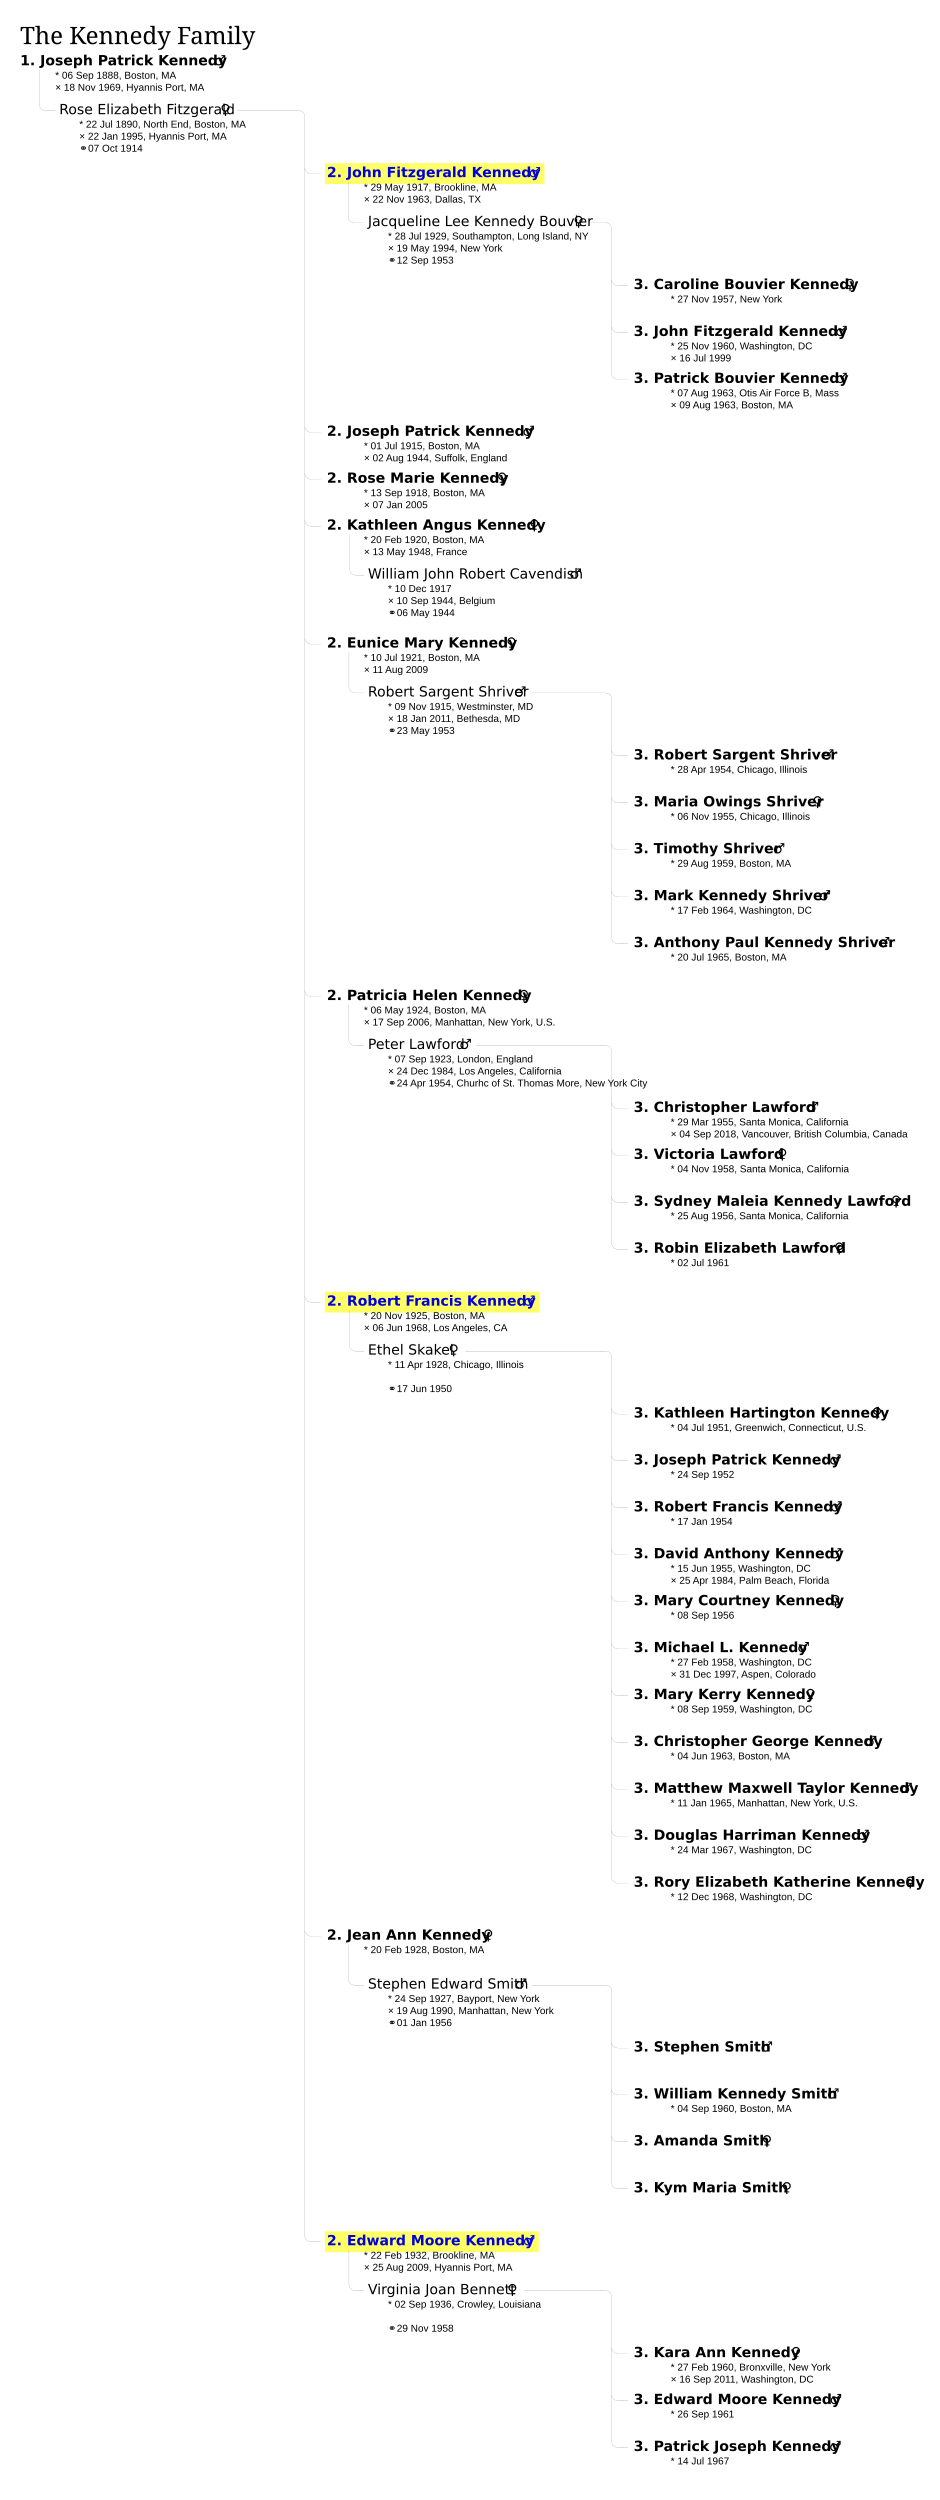
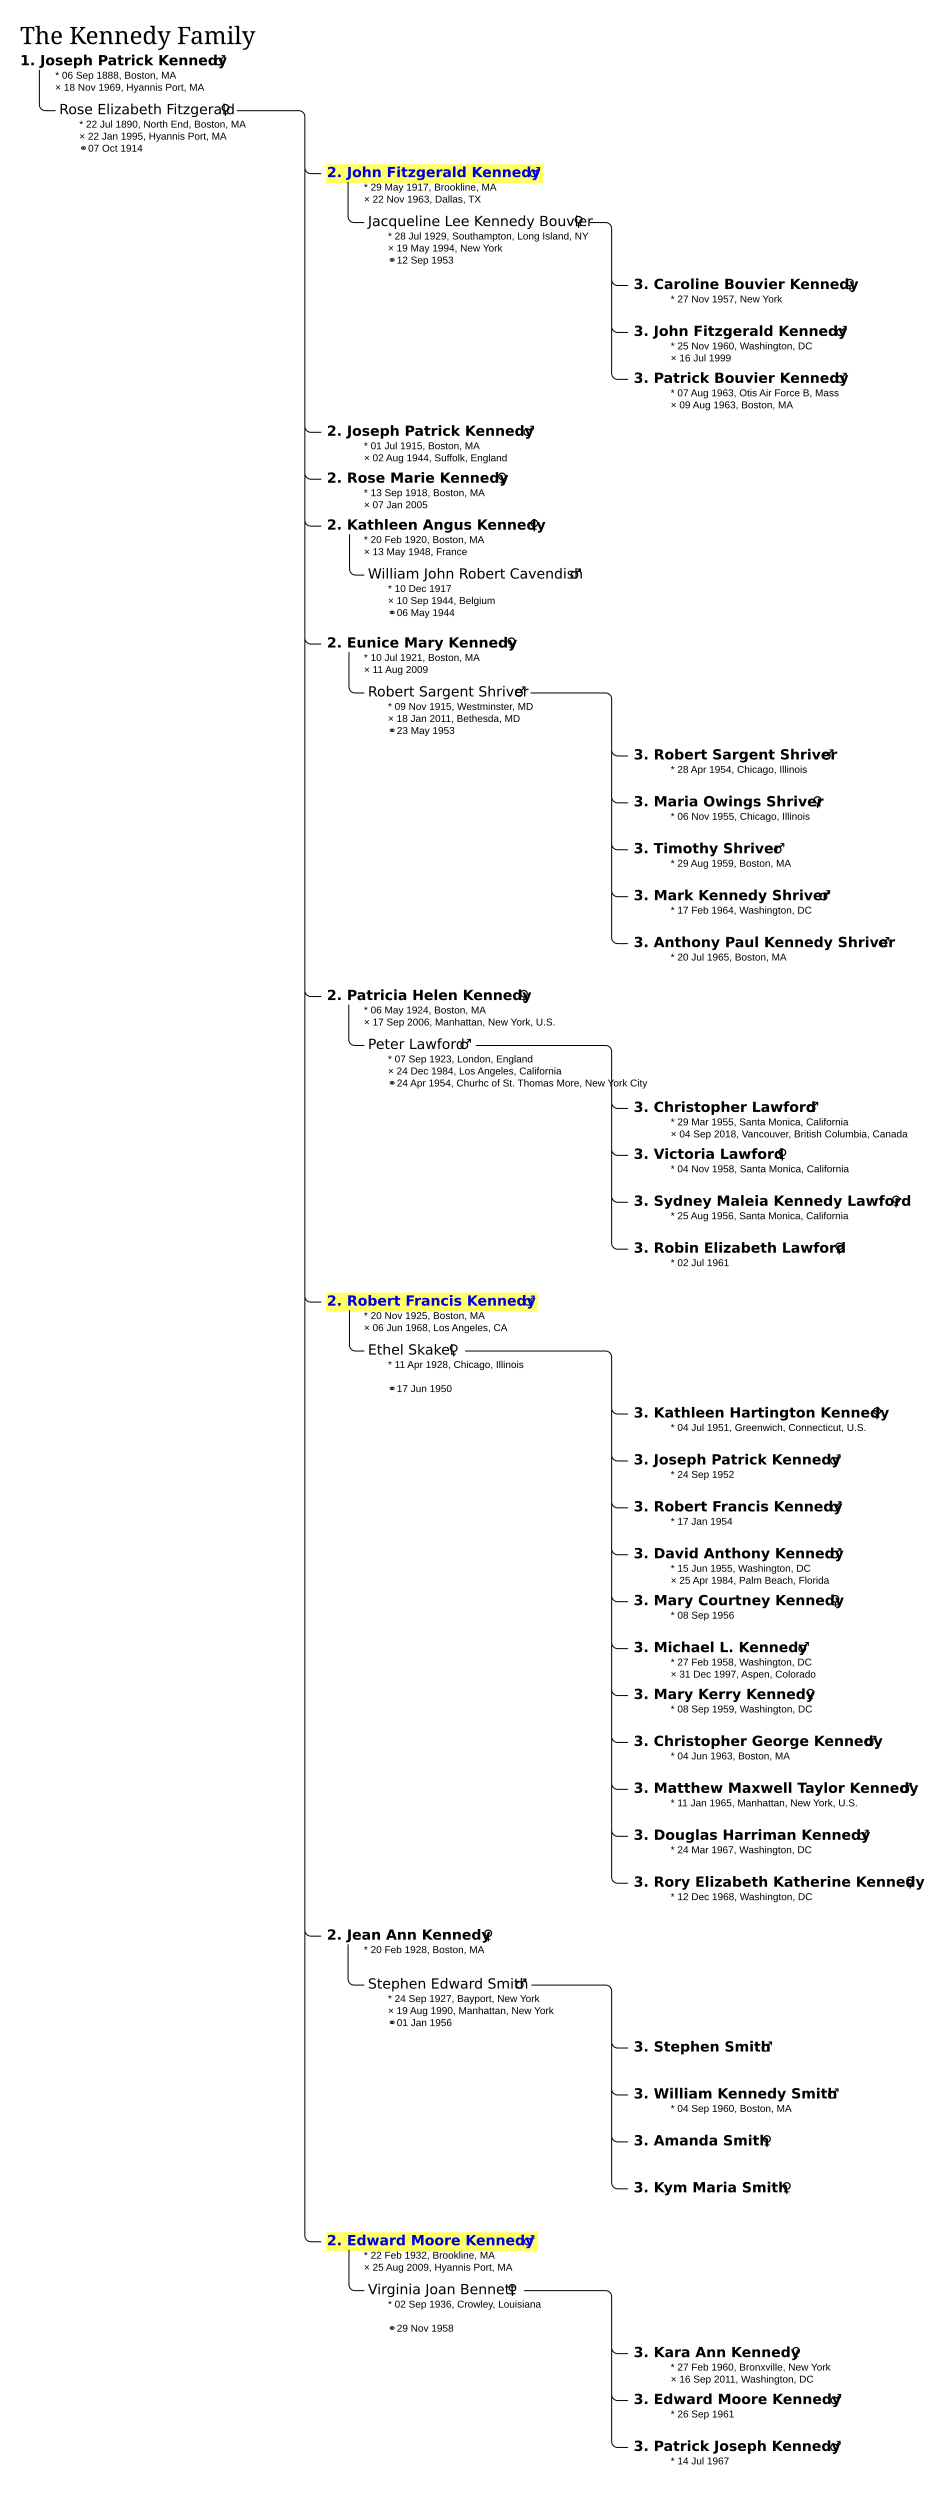
<svg xmlns="http://www.w3.org/2000/svg" width="937" height="2494" viewBox="0 0 936.7 2493.6">
  <text x="20.0" y="44.0" font-family="Georgia" font-size="24" font-weight="normal" fill="black" xml:space="preserve">The Kennedy Family</text>
  <text x="20.0" y="65.1" font-family="Georgia, 'Apple Symbols', 'Segoe UI Symbol', 'DejaVu Sans', sans-serif" font-size="14" font-weight="bold" fill="black" xml:space="preserve">1. Joseph Patrick Kennedy </text>
  <text x="213.0" y="65.1" font-family="'Apple Symbols', 'Segoe UI Symbol', 'DejaVu Sans', sans-serif" font-size="14" font-weight="normal" fill="black" xml:space="preserve">♂</text>
  <text x="55.0" y="78.5" font-family="Arial, 'Apple Symbols', 'Segoe UI Symbol', 'DejaVu Sans', sans-serif" font-size="10" font-weight="normal" fill="black" xml:space="preserve">* 06 Sep 1888, Boston, MA</text>
  <text x="55.0" y="90.5" font-family="Arial, 'Apple Symbols', 'Segoe UI Symbol', 'DejaVu Sans', sans-serif" font-size="10" font-weight="normal" fill="black" xml:space="preserve">× 18 Nov 1969, Hyannis Port, MA</text>
  <text x="59.0" y="113.9" font-family="Georgia, 'Apple Symbols', 'Segoe UI Symbol', 'DejaVu Sans', sans-serif" font-size="14" font-weight="normal" fill="black" xml:space="preserve">Rose Elizabeth Fitzgerald </text>
  <text x="219.7" y="113.9" font-family="'Apple Symbols', 'Segoe UI Symbol', 'DejaVu Sans', sans-serif" font-size="14" font-weight="normal" fill="black" xml:space="preserve">♀</text>
  <text x="79.0" y="127.3" font-family="Arial, 'Apple Symbols', 'Segoe UI Symbol', 'DejaVu Sans', sans-serif" font-size="10" font-weight="normal" fill="black" xml:space="preserve">* 22 Jul 1890, North End, Boston, MA</text>
  <text x="79.0" y="139.3" font-family="Arial, 'Apple Symbols', 'Segoe UI Symbol', 'DejaVu Sans', sans-serif" font-size="10" font-weight="normal" fill="black" xml:space="preserve">× 22 Jan 1995, Hyannis Port, MA</text>
  <text x="79.0" y="151.3" font-family="'Apple Symbols', 'Segoe UI Symbol', 'DejaVu Sans', sans-serif" font-size="10" font-weight="normal" fill="black" xml:space="preserve">⚭</text>
  <text x="85.0" y="151.3" font-family="Arial, 'Apple Symbols', 'Segoe UI Symbol', 'DejaVu Sans', sans-serif" font-size="10" font-weight="normal" fill="black" xml:space="preserve"> 07 Oct 1914</text>
-   <rect x="324.0" y="162.8" width="219.0" height="20.8" fill="#FFFF66" />
+   <rect x="325.0" y="163.8" width="217.0" height="18.8" fill="#FFFF66" />
  <text x="326.0" y="176.7" font-family="Georgia, 'Apple Symbols', 'Segoe UI Symbol', 'DejaVu Sans', sans-serif" font-size="14" font-weight="bold" fill="#0000DD" xml:space="preserve">2. John Fitzgerald Kennedy </text>
  <text x="527.0" y="176.7" font-family="'Apple Symbols', 'Segoe UI Symbol', 'DejaVu Sans', sans-serif" font-size="14" font-weight="normal" fill="#0000DD" xml:space="preserve">♂</text>
  <text x="362.9" y="190.1" font-family="Arial, 'Apple Symbols', 'Segoe UI Symbol', 'DejaVu Sans', sans-serif" font-size="10" font-weight="normal" fill="black" xml:space="preserve">* 29 May 1917, Brookline, MA</text>
  <text x="362.9" y="202.1" font-family="Arial, 'Apple Symbols', 'Segoe UI Symbol', 'DejaVu Sans', sans-serif" font-size="10" font-weight="normal" fill="black" xml:space="preserve">× 22 Nov 1963, Dallas, TX</text>
  <text x="366.9" y="225.5" font-family="Georgia, 'Apple Symbols', 'Segoe UI Symbol', 'DejaVu Sans', sans-serif" font-size="14" font-weight="normal" fill="black" xml:space="preserve">Jacqueline Lee Kennedy Bouvier </text>
  <text x="571.9" y="225.5" font-family="'Apple Symbols', 'Segoe UI Symbol', 'DejaVu Sans', sans-serif" font-size="14" font-weight="normal" fill="black" xml:space="preserve">♀</text>
  <text x="386.9" y="238.9" font-family="Arial, 'Apple Symbols', 'Segoe UI Symbol', 'DejaVu Sans', sans-serif" font-size="10" font-weight="normal" fill="black" xml:space="preserve">* 28 Jul 1929, Southampton, Long Island, NY</text>
  <text x="386.9" y="250.9" font-family="Arial, 'Apple Symbols', 'Segoe UI Symbol', 'DejaVu Sans', sans-serif" font-size="10" font-weight="normal" fill="black" xml:space="preserve">× 19 May 1994, New York</text>
  <text x="386.9" y="262.9" font-family="'Apple Symbols', 'Segoe UI Symbol', 'DejaVu Sans', sans-serif" font-size="10" font-weight="normal" fill="black" xml:space="preserve">⚭</text>
  <text x="392.9" y="262.9" font-family="Arial, 'Apple Symbols', 'Segoe UI Symbol', 'DejaVu Sans', sans-serif" font-size="10" font-weight="normal" fill="black" xml:space="preserve"> 12 Sep 1953</text>
  <text x="632.0" y="288.3" font-family="Georgia, 'Apple Symbols', 'Segoe UI Symbol', 'DejaVu Sans', sans-serif" font-size="14" font-weight="bold" fill="black" xml:space="preserve">3. Caroline Bouvier Kennedy </text>
  <text x="842.6" y="288.3" font-family="'Apple Symbols', 'Segoe UI Symbol', 'DejaVu Sans', sans-serif" font-size="14" font-weight="normal" fill="black" xml:space="preserve">♀</text>
  <text x="668.9" y="301.7" font-family="Arial, 'Apple Symbols', 'Segoe UI Symbol', 'DejaVu Sans', sans-serif" font-size="10" font-weight="normal" fill="black" xml:space="preserve">* 27 Nov 1957, New York</text>
  <text x="632.0" y="335.1" font-family="Georgia, 'Apple Symbols', 'Segoe UI Symbol', 'DejaVu Sans', sans-serif" font-size="14" font-weight="bold" fill="black" xml:space="preserve">3. John Fitzgerald Kennedy </text>
  <text x="832.9" y="335.1" font-family="'Apple Symbols', 'Segoe UI Symbol', 'DejaVu Sans', sans-serif" font-size="14" font-weight="normal" fill="black" xml:space="preserve">♂</text>
  <text x="668.9" y="348.5" font-family="Arial, 'Apple Symbols', 'Segoe UI Symbol', 'DejaVu Sans', sans-serif" font-size="10" font-weight="normal" fill="black" xml:space="preserve">* 25 Nov 1960, Washington, DC</text>
  <text x="668.9" y="360.5" font-family="Arial, 'Apple Symbols', 'Segoe UI Symbol', 'DejaVu Sans', sans-serif" font-size="10" font-weight="normal" fill="black" xml:space="preserve">× 16 Jul 1999</text>
  <text x="632.0" y="381.9" font-family="Georgia, 'Apple Symbols', 'Segoe UI Symbol', 'DejaVu Sans', sans-serif" font-size="14" font-weight="bold" fill="black" xml:space="preserve">3. Patrick Bouvier Kennedy </text>
  <text x="832.9" y="381.9" font-family="'Apple Symbols', 'Segoe UI Symbol', 'DejaVu Sans', sans-serif" font-size="14" font-weight="normal" fill="black" xml:space="preserve">♂</text>
  <text x="668.9" y="395.3" font-family="Arial, 'Apple Symbols', 'Segoe UI Symbol', 'DejaVu Sans', sans-serif" font-size="10" font-weight="normal" fill="black" xml:space="preserve">* 07 Aug 1963, Otis Air Force B, Mass</text>
  <text x="668.9" y="407.3" font-family="Arial, 'Apple Symbols', 'Segoe UI Symbol', 'DejaVu Sans', sans-serif" font-size="10" font-weight="normal" fill="black" xml:space="preserve">× 09 Aug 1963, Boston, MA</text>
  <text x="326.0" y="434.7" font-family="Georgia, 'Apple Symbols', 'Segoe UI Symbol', 'DejaVu Sans', sans-serif" font-size="14" font-weight="bold" fill="black" xml:space="preserve">2. Joseph Patrick Kennedy </text>
  <text x="520.9" y="434.7" font-family="'Apple Symbols', 'Segoe UI Symbol', 'DejaVu Sans', sans-serif" font-size="14" font-weight="normal" fill="black" xml:space="preserve">♂</text>
  <text x="362.9" y="448.1" font-family="Arial, 'Apple Symbols', 'Segoe UI Symbol', 'DejaVu Sans', sans-serif" font-size="10" font-weight="normal" fill="black" xml:space="preserve">* 01 Jul 1915, Boston, MA</text>
  <text x="362.9" y="460.1" font-family="Arial, 'Apple Symbols', 'Segoe UI Symbol', 'DejaVu Sans', sans-serif" font-size="10" font-weight="normal" fill="black" xml:space="preserve">× 02 Aug 1944, Suffolk, England</text>
  <text x="326.0" y="481.5" font-family="Georgia, 'Apple Symbols', 'Segoe UI Symbol', 'DejaVu Sans', sans-serif" font-size="14" font-weight="bold" fill="black" xml:space="preserve">2. Rose Marie Kennedy </text>
  <text x="495.6" y="481.5" font-family="'Apple Symbols', 'Segoe UI Symbol', 'DejaVu Sans', sans-serif" font-size="14" font-weight="normal" fill="black" xml:space="preserve">♀</text>
  <text x="362.9" y="494.9" font-family="Arial, 'Apple Symbols', 'Segoe UI Symbol', 'DejaVu Sans', sans-serif" font-size="10" font-weight="normal" fill="black" xml:space="preserve">* 13 Sep 1918, Boston, MA</text>
  <text x="362.9" y="506.9" font-family="Arial, 'Apple Symbols', 'Segoe UI Symbol', 'DejaVu Sans', sans-serif" font-size="10" font-weight="normal" fill="black" xml:space="preserve">× 07 Jan 2005</text>
  <text x="326.0" y="528.3" font-family="Georgia, 'Apple Symbols', 'Segoe UI Symbol', 'DejaVu Sans', sans-serif" font-size="14" font-weight="bold" fill="black" xml:space="preserve">2. Kathleen Angus Kennedy </text>
  <text x="527.8" y="528.3" font-family="'Apple Symbols', 'Segoe UI Symbol', 'DejaVu Sans', sans-serif" font-size="14" font-weight="normal" fill="black" xml:space="preserve">♀</text>
  <text x="362.9" y="541.7" font-family="Arial, 'Apple Symbols', 'Segoe UI Symbol', 'DejaVu Sans', sans-serif" font-size="10" font-weight="normal" fill="black" xml:space="preserve">* 20 Feb 1920, Boston, MA</text>
  <text x="362.9" y="553.7" font-family="Arial, 'Apple Symbols', 'Segoe UI Symbol', 'DejaVu Sans', sans-serif" font-size="10" font-weight="normal" fill="black" xml:space="preserve">× 13 May 1948, France</text>
  <text x="366.9" y="577.1" font-family="Georgia, 'Apple Symbols', 'Segoe UI Symbol', 'DejaVu Sans', sans-serif" font-size="14" font-weight="normal" fill="black" xml:space="preserve">William John Robert Cavendish </text>
  <text x="567.8" y="577.1" font-family="'Apple Symbols', 'Segoe UI Symbol', 'DejaVu Sans', sans-serif" font-size="14" font-weight="normal" fill="black" xml:space="preserve">♂</text>
  <text x="386.9" y="590.5" font-family="Arial, 'Apple Symbols', 'Segoe UI Symbol', 'DejaVu Sans', sans-serif" font-size="10" font-weight="normal" fill="black" xml:space="preserve">* 10 Dec 1917</text>
  <text x="386.9" y="602.5" font-family="Arial, 'Apple Symbols', 'Segoe UI Symbol', 'DejaVu Sans', sans-serif" font-size="10" font-weight="normal" fill="black" xml:space="preserve">× 10 Sep 1944, Belgium</text>
  <text x="386.9" y="614.5" font-family="'Apple Symbols', 'Segoe UI Symbol', 'DejaVu Sans', sans-serif" font-size="10" font-weight="normal" fill="black" xml:space="preserve">⚭</text>
  <text x="392.9" y="614.5" font-family="Arial, 'Apple Symbols', 'Segoe UI Symbol', 'DejaVu Sans', sans-serif" font-size="10" font-weight="normal" fill="black" xml:space="preserve"> 06 May 1944</text>
  <text x="326.0" y="645.9" font-family="Georgia, 'Apple Symbols', 'Segoe UI Symbol', 'DejaVu Sans', sans-serif" font-size="14" font-weight="bold" fill="black" xml:space="preserve">2. Eunice Mary Kennedy </text>
  <text x="504.9" y="645.9" font-family="'Apple Symbols', 'Segoe UI Symbol', 'DejaVu Sans', sans-serif" font-size="14" font-weight="normal" fill="black" xml:space="preserve">♀</text>
  <text x="362.9" y="659.3" font-family="Arial, 'Apple Symbols', 'Segoe UI Symbol', 'DejaVu Sans', sans-serif" font-size="10" font-weight="normal" fill="black" xml:space="preserve">* 10 Jul 1921, Boston, MA</text>
  <text x="362.9" y="671.3" font-family="Arial, 'Apple Symbols', 'Segoe UI Symbol', 'DejaVu Sans', sans-serif" font-size="10" font-weight="normal" fill="black" xml:space="preserve">× 11 Aug 2009</text>
  <text x="366.9" y="694.7" font-family="Georgia, 'Apple Symbols', 'Segoe UI Symbol', 'DejaVu Sans', sans-serif" font-size="14" font-weight="normal" fill="black" xml:space="preserve">Robert Sargent Shriver </text>
  <text x="512.5" y="694.7" font-family="'Apple Symbols', 'Segoe UI Symbol', 'DejaVu Sans', sans-serif" font-size="14" font-weight="normal" fill="black" xml:space="preserve">♂</text>
  <text x="386.9" y="708.1" font-family="Arial, 'Apple Symbols', 'Segoe UI Symbol', 'DejaVu Sans', sans-serif" font-size="10" font-weight="normal" fill="black" xml:space="preserve">* 09 Nov 1915, Westminster, MD</text>
  <text x="386.9" y="720.1" font-family="Arial, 'Apple Symbols', 'Segoe UI Symbol', 'DejaVu Sans', sans-serif" font-size="10" font-weight="normal" fill="black" xml:space="preserve">× 18 Jan 2011, Bethesda, MD</text>
  <text x="386.9" y="732.1" font-family="'Apple Symbols', 'Segoe UI Symbol', 'DejaVu Sans', sans-serif" font-size="10" font-weight="normal" fill="black" xml:space="preserve">⚭</text>
  <text x="392.9" y="732.1" font-family="Arial, 'Apple Symbols', 'Segoe UI Symbol', 'DejaVu Sans', sans-serif" font-size="10" font-weight="normal" fill="black" xml:space="preserve"> 23 May 1953</text>
  <text x="632.0" y="757.5" font-family="Georgia, 'Apple Symbols', 'Segoe UI Symbol', 'DejaVu Sans', sans-serif" font-size="14" font-weight="bold" fill="black" xml:space="preserve">3. Robert Sargent Shriver </text>
  <text x="819.6" y="757.5" font-family="'Apple Symbols', 'Segoe UI Symbol', 'DejaVu Sans', sans-serif" font-size="14" font-weight="normal" fill="black" xml:space="preserve">♂</text>
  <text x="668.9" y="770.9" font-family="Arial, 'Apple Symbols', 'Segoe UI Symbol', 'DejaVu Sans', sans-serif" font-size="10" font-weight="normal" fill="black" xml:space="preserve">* 28 Apr 1954, Chicago, Illinois</text>
  <text x="632.0" y="804.3" font-family="Georgia, 'Apple Symbols', 'Segoe UI Symbol', 'DejaVu Sans', sans-serif" font-size="14" font-weight="bold" fill="black" xml:space="preserve">3. Maria Owings Shriver </text>
  <text x="810.3" y="804.3" font-family="'Apple Symbols', 'Segoe UI Symbol', 'DejaVu Sans', sans-serif" font-size="14" font-weight="normal" fill="black" xml:space="preserve">♀</text>
  <text x="668.9" y="817.7" font-family="Arial, 'Apple Symbols', 'Segoe UI Symbol', 'DejaVu Sans', sans-serif" font-size="10" font-weight="normal" fill="black" xml:space="preserve">* 06 Nov 1955, Chicago, Illinois</text>
  <text x="632.0" y="851.1" font-family="Georgia, 'Apple Symbols', 'Segoe UI Symbol', 'DejaVu Sans', sans-serif" font-size="14" font-weight="bold" fill="black" xml:space="preserve">3. Timothy Shriver </text>
  <text x="770.6" y="851.1" font-family="'Apple Symbols', 'Segoe UI Symbol', 'DejaVu Sans', sans-serif" font-size="14" font-weight="normal" fill="black" xml:space="preserve">♂</text>
  <text x="668.9" y="864.5" font-family="Arial, 'Apple Symbols', 'Segoe UI Symbol', 'DejaVu Sans', sans-serif" font-size="10" font-weight="normal" fill="black" xml:space="preserve">* 29 Aug 1959, Boston, MA</text>
  <text x="632.0" y="897.9" font-family="Georgia, 'Apple Symbols', 'Segoe UI Symbol', 'DejaVu Sans', sans-serif" font-size="14" font-weight="bold" fill="black" xml:space="preserve">3. Mark Kennedy Shriver </text>
  <text x="816.3" y="897.9" font-family="'Apple Symbols', 'Segoe UI Symbol', 'DejaVu Sans', sans-serif" font-size="14" font-weight="normal" fill="black" xml:space="preserve">♂</text>
  <text x="668.9" y="911.3" font-family="Arial, 'Apple Symbols', 'Segoe UI Symbol', 'DejaVu Sans', sans-serif" font-size="10" font-weight="normal" fill="black" xml:space="preserve">* 17 Feb 1964, Washington, DC</text>
  <text x="632.0" y="944.7" font-family="Georgia, 'Apple Symbols', 'Segoe UI Symbol', 'DejaVu Sans', sans-serif" font-size="14" font-weight="bold" fill="black" xml:space="preserve">3. Anthony Paul Kennedy Shriver </text>
  <text x="875.3" y="944.7" font-family="'Apple Symbols', 'Segoe UI Symbol', 'DejaVu Sans', sans-serif" font-size="14" font-weight="normal" fill="black" xml:space="preserve">♂</text>
  <text x="668.9" y="958.1" font-family="Arial, 'Apple Symbols', 'Segoe UI Symbol', 'DejaVu Sans', sans-serif" font-size="10" font-weight="normal" fill="black" xml:space="preserve">* 20 Jul 1965, Boston, MA</text>
  <text x="326.0" y="997.5" font-family="Georgia, 'Apple Symbols', 'Segoe UI Symbol', 'DejaVu Sans', sans-serif" font-size="14" font-weight="bold" fill="black" xml:space="preserve">2. Patricia Helen Kennedy </text>
  <text x="517.4" y="997.5" font-family="'Apple Symbols', 'Segoe UI Symbol', 'DejaVu Sans', sans-serif" font-size="14" font-weight="normal" fill="black" xml:space="preserve">♀</text>
  <text x="362.9" y="1010.9" font-family="Arial, 'Apple Symbols', 'Segoe UI Symbol', 'DejaVu Sans', sans-serif" font-size="10" font-weight="normal" fill="black" xml:space="preserve">* 06 May 1924, Boston, MA</text>
  <text x="362.9" y="1022.9" font-family="Arial, 'Apple Symbols', 'Segoe UI Symbol', 'DejaVu Sans', sans-serif" font-size="10" font-weight="normal" fill="black" xml:space="preserve">× 17 Sep 2006, Manhattan, New York, U.S.</text>
  <text x="366.9" y="1046.3" font-family="Georgia, 'Apple Symbols', 'Segoe UI Symbol', 'DejaVu Sans', sans-serif" font-size="14" font-weight="normal" fill="black" xml:space="preserve">Peter Lawford </text>
  <text x="458.0" y="1046.3" font-family="'Apple Symbols', 'Segoe UI Symbol', 'DejaVu Sans', sans-serif" font-size="14" font-weight="normal" fill="black" xml:space="preserve">♂</text>
  <text x="386.9" y="1059.7" font-family="Arial, 'Apple Symbols', 'Segoe UI Symbol', 'DejaVu Sans', sans-serif" font-size="10" font-weight="normal" fill="black" xml:space="preserve">* 07 Sep 1923, London, England</text>
  <text x="386.9" y="1071.7" font-family="Arial, 'Apple Symbols', 'Segoe UI Symbol', 'DejaVu Sans', sans-serif" font-size="10" font-weight="normal" fill="black" xml:space="preserve">× 24 Dec 1984, Los Angeles, California</text>
  <text x="386.9" y="1083.7" font-family="'Apple Symbols', 'Segoe UI Symbol', 'DejaVu Sans', sans-serif" font-size="10" font-weight="normal" fill="black" xml:space="preserve">⚭</text>
  <text x="392.9" y="1083.7" font-family="Arial, 'Apple Symbols', 'Segoe UI Symbol', 'DejaVu Sans', sans-serif" font-size="10" font-weight="normal" fill="black" xml:space="preserve"> 24 Apr 1954, Churhc of St. Thomas More, New York City</text>
  <text x="632.0" y="1109.1" font-family="Georgia, 'Apple Symbols', 'Segoe UI Symbol', 'DejaVu Sans', sans-serif" font-size="14" font-weight="bold" fill="black" xml:space="preserve">3. Christopher Lawford </text>
  <text x="804.4" y="1109.1" font-family="'Apple Symbols', 'Segoe UI Symbol', 'DejaVu Sans', sans-serif" font-size="14" font-weight="normal" fill="black" xml:space="preserve">♂</text>
  <text x="668.9" y="1122.5" font-family="Arial, 'Apple Symbols', 'Segoe UI Symbol', 'DejaVu Sans', sans-serif" font-size="10" font-weight="normal" fill="black" xml:space="preserve">* 29 Mar 1955, Santa Monica, California</text>
  <text x="668.9" y="1134.5" font-family="Arial, 'Apple Symbols', 'Segoe UI Symbol', 'DejaVu Sans', sans-serif" font-size="10" font-weight="normal" fill="black" xml:space="preserve">× 04 Sep 2018, Vancouver, British Columbia, Canada</text>
  <text x="632.0" y="1155.9" font-family="Georgia, 'Apple Symbols', 'Segoe UI Symbol', 'DejaVu Sans', sans-serif" font-size="14" font-weight="bold" fill="black" xml:space="preserve">3. Victoria Lawford </text>
  <text x="775.1" y="1155.9" font-family="'Apple Symbols', 'Segoe UI Symbol', 'DejaVu Sans', sans-serif" font-size="14" font-weight="normal" fill="black" xml:space="preserve">♀</text>
  <text x="668.9" y="1169.3" font-family="Arial, 'Apple Symbols', 'Segoe UI Symbol', 'DejaVu Sans', sans-serif" font-size="10" font-weight="normal" fill="black" xml:space="preserve">* 04 Nov 1958, Santa Monica, California</text>
  <text x="632.0" y="1202.7" font-family="Georgia, 'Apple Symbols', 'Segoe UI Symbol', 'DejaVu Sans', sans-serif" font-size="14" font-weight="bold" fill="black" xml:space="preserve">3. Sydney Maleia Kennedy Lawford </text>
  <text x="888.6" y="1202.7" font-family="'Apple Symbols', 'Segoe UI Symbol', 'DejaVu Sans', sans-serif" font-size="14" font-weight="normal" fill="black" xml:space="preserve">♀</text>
  <text x="668.9" y="1216.1" font-family="Arial, 'Apple Symbols', 'Segoe UI Symbol', 'DejaVu Sans', sans-serif" font-size="10" font-weight="normal" fill="black" xml:space="preserve">* 25 Aug 1956, Santa Monica, California</text>
  <text x="632.0" y="1249.5" font-family="Georgia, 'Apple Symbols', 'Segoe UI Symbol', 'DejaVu Sans', sans-serif" font-size="14" font-weight="bold" fill="black" xml:space="preserve">3. Robin Elizabeth Lawford </text>
  <text x="831.9" y="1249.5" font-family="'Apple Symbols', 'Segoe UI Symbol', 'DejaVu Sans', sans-serif" font-size="14" font-weight="normal" fill="black" xml:space="preserve">♀</text>
  <text x="668.9" y="1262.9" font-family="Arial, 'Apple Symbols', 'Segoe UI Symbol', 'DejaVu Sans', sans-serif" font-size="10" font-weight="normal" fill="black" xml:space="preserve">* 02 Jul 1961</text>
-   <rect x="324.0" y="1288.4" width="213.7" height="20.8" fill="#FFFF66" />
+   <rect x="325.0" y="1289.4" width="211.7" height="18.8" fill="#FFFF66" />
  <text x="326.0" y="1302.3" font-family="Georgia, 'Apple Symbols', 'Segoe UI Symbol', 'DejaVu Sans', sans-serif" font-size="14" font-weight="bold" fill="#0000DD" xml:space="preserve">2. Robert Francis Kennedy </text>
  <text x="521.7" y="1302.3" font-family="'Apple Symbols', 'Segoe UI Symbol', 'DejaVu Sans', sans-serif" font-size="14" font-weight="normal" fill="#0000DD" xml:space="preserve">♂</text>
  <text x="362.9" y="1315.7" font-family="Arial, 'Apple Symbols', 'Segoe UI Symbol', 'DejaVu Sans', sans-serif" font-size="10" font-weight="normal" fill="black" xml:space="preserve">* 20 Nov 1925, Boston, MA</text>
  <text x="362.9" y="1327.7" font-family="Arial, 'Apple Symbols', 'Segoe UI Symbol', 'DejaVu Sans', sans-serif" font-size="10" font-weight="normal" fill="black" xml:space="preserve">× 06 Jun 1968, Los Angeles, CA</text>
  <text x="366.9" y="1351.1" font-family="Georgia, 'Apple Symbols', 'Segoe UI Symbol', 'DejaVu Sans', sans-serif" font-size="14" font-weight="normal" fill="black" xml:space="preserve">Ethel Skakel </text>
  <text x="447.3" y="1351.1" font-family="'Apple Symbols', 'Segoe UI Symbol', 'DejaVu Sans', sans-serif" font-size="14" font-weight="normal" fill="black" xml:space="preserve">♀</text>
  <text x="386.9" y="1364.5" font-family="Arial, 'Apple Symbols', 'Segoe UI Symbol', 'DejaVu Sans', sans-serif" font-size="10" font-weight="normal" fill="black" xml:space="preserve">* 11 Apr 1928, Chicago, Illinois</text>
  <text x="386.9" y="1388.5" font-family="'Apple Symbols', 'Segoe UI Symbol', 'DejaVu Sans', sans-serif" font-size="10" font-weight="normal" fill="black" xml:space="preserve">⚭</text>
  <text x="392.9" y="1388.5" font-family="Arial, 'Apple Symbols', 'Segoe UI Symbol', 'DejaVu Sans', sans-serif" font-size="10" font-weight="normal" fill="black" xml:space="preserve"> 17 Jun 1950</text>
  <text x="632.0" y="1413.9" font-family="Georgia, 'Apple Symbols', 'Segoe UI Symbol', 'DejaVu Sans', sans-serif" font-size="14" font-weight="bold" fill="black" xml:space="preserve">3. Kathleen Hartington Kennedy </text>
  <text x="869.6" y="1413.9" font-family="'Apple Symbols', 'Segoe UI Symbol', 'DejaVu Sans', sans-serif" font-size="14" font-weight="normal" fill="black" xml:space="preserve">♀</text>
  <text x="668.9" y="1427.3" font-family="Arial, 'Apple Symbols', 'Segoe UI Symbol', 'DejaVu Sans', sans-serif" font-size="10" font-weight="normal" fill="black" xml:space="preserve">* 04 Jul 1951, Greenwich, Connecticut, U.S.</text>
  <text x="632.0" y="1460.7" font-family="Georgia, 'Apple Symbols', 'Segoe UI Symbol', 'DejaVu Sans', sans-serif" font-size="14" font-weight="bold" fill="black" xml:space="preserve">3. Joseph Patrick Kennedy </text>
  <text x="826.8" y="1460.7" font-family="'Apple Symbols', 'Segoe UI Symbol', 'DejaVu Sans', sans-serif" font-size="14" font-weight="normal" fill="black" xml:space="preserve">♂</text>
  <text x="668.9" y="1474.1" font-family="Arial, 'Apple Symbols', 'Segoe UI Symbol', 'DejaVu Sans', sans-serif" font-size="10" font-weight="normal" fill="black" xml:space="preserve">* 24 Sep 1952</text>
  <text x="632.0" y="1507.5" font-family="Georgia, 'Apple Symbols', 'Segoe UI Symbol', 'DejaVu Sans', sans-serif" font-size="14" font-weight="bold" fill="black" xml:space="preserve">3. Robert Francis Kennedy </text>
  <text x="827.7" y="1507.5" font-family="'Apple Symbols', 'Segoe UI Symbol', 'DejaVu Sans', sans-serif" font-size="14" font-weight="normal" fill="black" xml:space="preserve">♂</text>
  <text x="668.9" y="1520.9" font-family="Arial, 'Apple Symbols', 'Segoe UI Symbol', 'DejaVu Sans', sans-serif" font-size="10" font-weight="normal" fill="black" xml:space="preserve">* 17 Jan 1954</text>
  <text x="632.0" y="1554.3" font-family="Georgia, 'Apple Symbols', 'Segoe UI Symbol', 'DejaVu Sans', sans-serif" font-size="14" font-weight="bold" fill="black" xml:space="preserve">3. David Anthony Kennedy </text>
  <text x="827.4" y="1554.3" font-family="'Apple Symbols', 'Segoe UI Symbol', 'DejaVu Sans', sans-serif" font-size="14" font-weight="normal" fill="black" xml:space="preserve">♂</text>
  <text x="668.9" y="1567.7" font-family="Arial, 'Apple Symbols', 'Segoe UI Symbol', 'DejaVu Sans', sans-serif" font-size="10" font-weight="normal" fill="black" xml:space="preserve">* 15 Jun 1955, Washington, DC</text>
  <text x="668.9" y="1579.7" font-family="Arial, 'Apple Symbols', 'Segoe UI Symbol', 'DejaVu Sans', sans-serif" font-size="10" font-weight="normal" fill="black" xml:space="preserve">× 25 Apr 1984, Palm Beach, Florida</text>
  <text x="632.0" y="1601.1" font-family="Georgia, 'Apple Symbols', 'Segoe UI Symbol', 'DejaVu Sans', sans-serif" font-size="14" font-weight="bold" fill="black" xml:space="preserve">3. Mary Courtney Kennedy </text>
  <text x="828.1" y="1601.1" font-family="'Apple Symbols', 'Segoe UI Symbol', 'DejaVu Sans', sans-serif" font-size="14" font-weight="normal" fill="black" xml:space="preserve">♀</text>
  <text x="668.9" y="1614.5" font-family="Arial, 'Apple Symbols', 'Segoe UI Symbol', 'DejaVu Sans', sans-serif" font-size="10" font-weight="normal" fill="black" xml:space="preserve">* 08 Sep 1956</text>
  <text x="632.0" y="1647.9" font-family="Georgia, 'Apple Symbols', 'Segoe UI Symbol', 'DejaVu Sans', sans-serif" font-size="14" font-weight="bold" fill="black" xml:space="preserve">3. Michael L. Kennedy </text>
  <text x="795.1" y="1647.9" font-family="'Apple Symbols', 'Segoe UI Symbol', 'DejaVu Sans', sans-serif" font-size="14" font-weight="normal" fill="black" xml:space="preserve">♂</text>
  <text x="668.9" y="1661.3" font-family="Arial, 'Apple Symbols', 'Segoe UI Symbol', 'DejaVu Sans', sans-serif" font-size="10" font-weight="normal" fill="black" xml:space="preserve">* 27 Feb 1958, Washington, DC</text>
  <text x="668.9" y="1673.3" font-family="Arial, 'Apple Symbols', 'Segoe UI Symbol', 'DejaVu Sans', sans-serif" font-size="10" font-weight="normal" fill="black" xml:space="preserve">× 31 Dec 1997, Aspen, Colorado</text>
  <text x="632.0" y="1694.7" font-family="Georgia, 'Apple Symbols', 'Segoe UI Symbol', 'DejaVu Sans', sans-serif" font-size="14" font-weight="bold" fill="black" xml:space="preserve">3. Mary Kerry Kennedy </text>
  <text x="803.2" y="1694.7" font-family="'Apple Symbols', 'Segoe UI Symbol', 'DejaVu Sans', sans-serif" font-size="14" font-weight="normal" fill="black" xml:space="preserve">♀</text>
  <text x="668.9" y="1708.1" font-family="Arial, 'Apple Symbols', 'Segoe UI Symbol', 'DejaVu Sans', sans-serif" font-size="10" font-weight="normal" fill="black" xml:space="preserve">* 08 Sep 1959, Washington, DC</text>
  <text x="632.0" y="1741.5" font-family="Georgia, 'Apple Symbols', 'Segoe UI Symbol', 'DejaVu Sans', sans-serif" font-size="14" font-weight="bold" fill="black" xml:space="preserve">3. Christopher George Kennedy </text>
  <text x="862.4" y="1741.5" font-family="'Apple Symbols', 'Segoe UI Symbol', 'DejaVu Sans', sans-serif" font-size="14" font-weight="normal" fill="black" xml:space="preserve">♂</text>
  <text x="668.9" y="1754.9" font-family="Arial, 'Apple Symbols', 'Segoe UI Symbol', 'DejaVu Sans', sans-serif" font-size="10" font-weight="normal" fill="black" xml:space="preserve">* 04 Jun 1963, Boston, MA</text>
  <text x="632.0" y="1788.3" font-family="Georgia, 'Apple Symbols', 'Segoe UI Symbol', 'DejaVu Sans', sans-serif" font-size="14" font-weight="bold" fill="black" xml:space="preserve">3. Matthew Maxwell Taylor Kennedy </text>
  <text x="897.8" y="1788.3" font-family="'Apple Symbols', 'Segoe UI Symbol', 'DejaVu Sans', sans-serif" font-size="14" font-weight="normal" fill="black" xml:space="preserve">♂</text>
  <text x="668.9" y="1801.7" font-family="Arial, 'Apple Symbols', 'Segoe UI Symbol', 'DejaVu Sans', sans-serif" font-size="10" font-weight="normal" fill="black" xml:space="preserve">* 11 Jan 1965, Manhattan, New York, U.S.</text>
  <text x="632.0" y="1835.1" font-family="Georgia, 'Apple Symbols', 'Segoe UI Symbol', 'DejaVu Sans', sans-serif" font-size="14" font-weight="bold" fill="black" xml:space="preserve">3. Douglas Harriman Kennedy </text>
  <text x="854.8" y="1835.1" font-family="'Apple Symbols', 'Segoe UI Symbol', 'DejaVu Sans', sans-serif" font-size="14" font-weight="normal" fill="black" xml:space="preserve">♂</text>
  <text x="668.9" y="1848.5" font-family="Arial, 'Apple Symbols', 'Segoe UI Symbol', 'DejaVu Sans', sans-serif" font-size="10" font-weight="normal" fill="black" xml:space="preserve">* 24 Mar 1967, Washington, DC</text>
  <text x="632.0" y="1881.9" font-family="Georgia, 'Apple Symbols', 'Segoe UI Symbol', 'DejaVu Sans', sans-serif" font-size="14" font-weight="bold" fill="black" xml:space="preserve">3. Rory Elizabeth Katherine Kennedy </text>
  <text x="902.7" y="1881.9" font-family="'Apple Symbols', 'Segoe UI Symbol', 'DejaVu Sans', sans-serif" font-size="14" font-weight="normal" fill="black" xml:space="preserve">♀</text>
  <text x="668.9" y="1895.3" font-family="Arial, 'Apple Symbols', 'Segoe UI Symbol', 'DejaVu Sans', sans-serif" font-size="10" font-weight="normal" fill="black" xml:space="preserve">* 12 Dec 1968, Washington, DC</text>
  <text x="326.0" y="1934.7" font-family="Georgia, 'Apple Symbols', 'Segoe UI Symbol', 'DejaVu Sans', sans-serif" font-size="14" font-weight="bold" fill="black" xml:space="preserve">2. Jean Ann Kennedy </text>
  <text x="481.8" y="1934.7" font-family="'Apple Symbols', 'Segoe UI Symbol', 'DejaVu Sans', sans-serif" font-size="14" font-weight="normal" fill="black" xml:space="preserve">♀</text>
  <text x="362.9" y="1948.1" font-family="Arial, 'Apple Symbols', 'Segoe UI Symbol', 'DejaVu Sans', sans-serif" font-size="10" font-weight="normal" fill="black" xml:space="preserve">* 20 Feb 1928, Boston, MA</text>
  <text x="366.9" y="1983.5" font-family="Georgia, 'Apple Symbols', 'Segoe UI Symbol', 'DejaVu Sans', sans-serif" font-size="14" font-weight="normal" fill="black" xml:space="preserve">Stephen Edward Smith </text>
  <text x="513.3" y="1983.5" font-family="'Apple Symbols', 'Segoe UI Symbol', 'DejaVu Sans', sans-serif" font-size="14" font-weight="normal" fill="black" xml:space="preserve">♂</text>
  <text x="386.9" y="1996.9" font-family="Arial, 'Apple Symbols', 'Segoe UI Symbol', 'DejaVu Sans', sans-serif" font-size="10" font-weight="normal" fill="black" xml:space="preserve">* 24 Sep 1927, Bayport, New York</text>
  <text x="386.9" y="2008.9" font-family="Arial, 'Apple Symbols', 'Segoe UI Symbol', 'DejaVu Sans', sans-serif" font-size="10" font-weight="normal" fill="black" xml:space="preserve">× 19 Aug 1990, Manhattan, New York</text>
  <text x="386.9" y="2020.9" font-family="'Apple Symbols', 'Segoe UI Symbol', 'DejaVu Sans', sans-serif" font-size="10" font-weight="normal" fill="black" xml:space="preserve">⚭</text>
  <text x="392.9" y="2020.9" font-family="Arial, 'Apple Symbols', 'Segoe UI Symbol', 'DejaVu Sans', sans-serif" font-size="10" font-weight="normal" fill="black" xml:space="preserve"> 01 Jan 1956</text>
  <text x="632.0" y="2046.3" font-family="Georgia, 'Apple Symbols', 'Segoe UI Symbol', 'DejaVu Sans', sans-serif" font-size="14" font-weight="bold" fill="black" xml:space="preserve">3. Stephen Smith </text>
  <text x="758.4" y="2046.3" font-family="'Apple Symbols', 'Segoe UI Symbol', 'DejaVu Sans', sans-serif" font-size="14" font-weight="normal" fill="black" xml:space="preserve">♂</text>
  <text x="632.0" y="2093.1" font-family="Georgia, 'Apple Symbols', 'Segoe UI Symbol', 'DejaVu Sans', sans-serif" font-size="14" font-weight="bold" fill="black" xml:space="preserve">3. William Kennedy Smith </text>
  <text x="824.7" y="2093.1" font-family="'Apple Symbols', 'Segoe UI Symbol', 'DejaVu Sans', sans-serif" font-size="14" font-weight="normal" fill="black" xml:space="preserve">♂</text>
  <text x="668.9" y="2106.5" font-family="Arial, 'Apple Symbols', 'Segoe UI Symbol', 'DejaVu Sans', sans-serif" font-size="10" font-weight="normal" fill="black" xml:space="preserve">* 04 Sep 1960, Boston, MA</text>
  <text x="632.0" y="2139.9" font-family="Georgia, 'Apple Symbols', 'Segoe UI Symbol', 'DejaVu Sans', sans-serif" font-size="14" font-weight="bold" fill="black" xml:space="preserve">3. Amanda Smith </text>
  <text x="759.8" y="2139.9" font-family="'Apple Symbols', 'Segoe UI Symbol', 'DejaVu Sans', sans-serif" font-size="14" font-weight="normal" fill="black" xml:space="preserve">♀</text>
  <text x="632.0" y="2186.7" font-family="Georgia, 'Apple Symbols', 'Segoe UI Symbol', 'DejaVu Sans', sans-serif" font-size="14" font-weight="bold" fill="black" xml:space="preserve">3. Kym Maria Smith </text>
  <text x="779.6" y="2186.7" font-family="'Apple Symbols', 'Segoe UI Symbol', 'DejaVu Sans', sans-serif" font-size="14" font-weight="normal" fill="black" xml:space="preserve">♀</text>
-   <rect x="324.0" y="2225.6" width="213.3" height="20.8" fill="#FFFF66" />
+   <rect x="325.0" y="2226.6" width="211.3" height="18.8" fill="#FFFF66" />
  <text x="326.0" y="2239.5" font-family="Georgia, 'Apple Symbols', 'Segoe UI Symbol', 'DejaVu Sans', sans-serif" font-size="14" font-weight="bold" fill="#0000DD" xml:space="preserve">2. Edward Moore Kennedy </text>
  <text x="521.3" y="2239.5" font-family="'Apple Symbols', 'Segoe UI Symbol', 'DejaVu Sans', sans-serif" font-size="14" font-weight="normal" fill="#0000DD" xml:space="preserve">♂</text>
  <text x="362.9" y="2252.9" font-family="Arial, 'Apple Symbols', 'Segoe UI Symbol', 'DejaVu Sans', sans-serif" font-size="10" font-weight="normal" fill="black" xml:space="preserve">* 22 Feb 1932, Brookline, MA</text>
  <text x="362.9" y="2264.9" font-family="Arial, 'Apple Symbols', 'Segoe UI Symbol', 'DejaVu Sans', sans-serif" font-size="10" font-weight="normal" fill="black" xml:space="preserve">× 25 Aug 2009, Hyannis Port, MA</text>
  <text x="366.9" y="2288.3" font-family="Georgia, 'Apple Symbols', 'Segoe UI Symbol', 'DejaVu Sans', sans-serif" font-size="14" font-weight="normal" fill="black" xml:space="preserve">Virginia Joan Bennett </text>
  <text x="505.9" y="2288.3" font-family="'Apple Symbols', 'Segoe UI Symbol', 'DejaVu Sans', sans-serif" font-size="14" font-weight="normal" fill="black" xml:space="preserve">♀</text>
  <text x="386.9" y="2301.7" font-family="Arial, 'Apple Symbols', 'Segoe UI Symbol', 'DejaVu Sans', sans-serif" font-size="10" font-weight="normal" fill="black" xml:space="preserve">* 02 Sep 1936, Crowley, Louisiana</text>
  <text x="386.9" y="2325.7" font-family="'Apple Symbols', 'Segoe UI Symbol', 'DejaVu Sans', sans-serif" font-size="10" font-weight="normal" fill="black" xml:space="preserve">⚭</text>
  <text x="392.9" y="2325.7" font-family="Arial, 'Apple Symbols', 'Segoe UI Symbol', 'DejaVu Sans', sans-serif" font-size="10" font-weight="normal" fill="black" xml:space="preserve"> 29 Nov 1958</text>
  <text x="632.0" y="2351.1" font-family="Georgia, 'Apple Symbols', 'Segoe UI Symbol', 'DejaVu Sans', sans-serif" font-size="14" font-weight="bold" fill="black" xml:space="preserve">3. Kara Ann Kennedy </text>
  <text x="788.8" y="2351.1" font-family="'Apple Symbols', 'Segoe UI Symbol', 'DejaVu Sans', sans-serif" font-size="14" font-weight="normal" fill="black" xml:space="preserve">♀</text>
  <text x="668.9" y="2364.5" font-family="Arial, 'Apple Symbols', 'Segoe UI Symbol', 'DejaVu Sans', sans-serif" font-size="10" font-weight="normal" fill="black" xml:space="preserve">* 27 Feb 1960, Bronxville, New York</text>
  <text x="668.9" y="2376.5" font-family="Arial, 'Apple Symbols', 'Segoe UI Symbol', 'DejaVu Sans', sans-serif" font-size="10" font-weight="normal" fill="black" xml:space="preserve">× 16 Sep 2011, Washington, DC</text>
  <text x="632.0" y="2397.9" font-family="Georgia, 'Apple Symbols', 'Segoe UI Symbol', 'DejaVu Sans', sans-serif" font-size="14" font-weight="bold" fill="black" xml:space="preserve">3. Edward Moore Kennedy </text>
  <text x="827.3" y="2397.9" font-family="'Apple Symbols', 'Segoe UI Symbol', 'DejaVu Sans', sans-serif" font-size="14" font-weight="normal" fill="black" xml:space="preserve">♂</text>
  <text x="668.9" y="2411.3" font-family="Arial, 'Apple Symbols', 'Segoe UI Symbol', 'DejaVu Sans', sans-serif" font-size="10" font-weight="normal" fill="black" xml:space="preserve">* 26 Sep 1961</text>
  <text x="632.0" y="2444.7" font-family="Georgia, 'Apple Symbols', 'Segoe UI Symbol', 'DejaVu Sans', sans-serif" font-size="14" font-weight="bold" fill="black" xml:space="preserve">3. Patrick Joseph Kennedy </text>
  <text x="826.8" y="2444.7" font-family="'Apple Symbols', 'Segoe UI Symbol', 'DejaVu Sans', sans-serif" font-size="14" font-weight="normal" fill="black" xml:space="preserve">♂</text>
  <text x="668.9" y="2458.1" font-family="Arial, 'Apple Symbols', 'Segoe UI Symbol', 'DejaVu Sans', sans-serif" font-size="10" font-weight="normal" fill="black" xml:space="preserve">* 14 Jul 1967</text>
  <g id="fancy-connectors-1" transform="translate(20.0,53.2)">
-     <path d="M 327.1 128.4 L 327.1 162.8 M 327.1 162.8 A 6 6 0 0 0 333.1 168.8 L 342.9 168.8" stroke="#000000" stroke-width="0.1" fill="none" stroke-linecap="round" />
-     <path d="M 328.6 480.0 L 328.6 514.4 M 328.6 514.4 A 6 6 0 0 0 334.6 520.4 L 342.9 520.4" stroke="#000000" stroke-width="0.1" fill="none" stroke-linecap="round" />
-     <path d="M 328.0 597.6 L 328.0 632.0 M 328.0 632.0 A 6 6 0 0 0 334.0 638.0 L 342.9 638.0" stroke="#000000" stroke-width="0.1" fill="none" stroke-linecap="round" />
-     <path d="M 327.8 949.2 L 327.8 983.6 M 327.8 983.6 A 6 6 0 0 0 333.8 989.6 L 342.9 989.6" stroke="#000000" stroke-width="0.1" fill="none" stroke-linecap="round" />
-     <path d="M 328.5 1254.0 L 328.5 1288.4 M 328.5 1288.4 A 6 6 0 0 0 334.5 1294.4 L 342.9 1294.4" stroke="#000000" stroke-width="0.1" fill="none" stroke-linecap="round" />
-     <path d="M 327.1 1886.4 L 327.1 1920.8 M 327.1 1920.8 A 6 6 0 0 0 333.1 1926.8 L 342.9 1926.8" stroke="#000000" stroke-width="0.1" fill="none" stroke-linecap="round" />
-     <path d="M 328.0 2191.2 L 328.0 2225.6 M 328.0 2225.6 A 6 6 0 0 0 334.0 2231.6 L 342.9 2231.6" stroke="#000000" stroke-width="0.1" fill="none" stroke-linecap="round" />
-     <path d="M 19.2 16.8 L 19.2 51.2 M 19.2 51.2 A 6 6 0 0 0 25.2 57.2 L 35.0 57.2" stroke="#000000" stroke-width="0.1" fill="none" stroke-linecap="round" />
+     <path d="M 327.1 128.4 L 327.1 162.8 M 327.1 162.8 A 6 6 0 0 0 333.1 168.8 L 342.9 168.8" stroke="#000000" stroke-width="1.0" fill="none" stroke-linecap="round" />
+     <path d="M 328.6 480.0 L 328.6 514.4 M 328.6 514.4 A 6 6 0 0 0 334.6 520.4 L 342.9 520.4" stroke="#000000" stroke-width="1.0" fill="none" stroke-linecap="round" />
+     <path d="M 328.0 597.6 L 328.0 632.0 M 328.0 632.0 A 6 6 0 0 0 334.0 638.0 L 342.9 638.0" stroke="#000000" stroke-width="1.0" fill="none" stroke-linecap="round" />
+     <path d="M 327.8 949.2 L 327.8 983.6 M 327.8 983.6 A 6 6 0 0 0 333.8 989.6 L 342.9 989.6" stroke="#000000" stroke-width="1.0" fill="none" stroke-linecap="round" />
+     <path d="M 328.5 1254.0 L 328.5 1288.4 M 328.5 1288.4 A 6 6 0 0 0 334.5 1294.4 L 342.9 1294.4" stroke="#000000" stroke-width="1.0" fill="none" stroke-linecap="round" />
+     <path d="M 327.1 1886.4 L 327.1 1920.8 M 327.1 1920.8 A 6 6 0 0 0 333.1 1926.8 L 342.9 1926.8" stroke="#000000" stroke-width="1.0" fill="none" stroke-linecap="round" />
+     <path d="M 328.0 2191.2 L 328.0 2225.6 M 328.0 2225.6 A 6 6 0 0 0 334.0 2231.6 L 342.9 2231.6" stroke="#000000" stroke-width="1.0" fill="none" stroke-linecap="round" />
+     <path d="M 19.2 16.8 L 19.2 51.2 M 19.2 51.2 A 6 6 0 0 0 25.2 57.2 L 35.0 57.2" stroke="#000000" stroke-width="1.0" fill="none" stroke-linecap="round" />
  </g>
  <g id="fancy-connectors-2" transform="translate(20.0,53.2)">
-     <path d="M 568.9 168.8 L 584.0 168.8 A 6 6 0 0 1 590.0 174.8 L 590.0 319.2 M 590.0 225.6 A 6 6 0 0 0 596.0 231.6 L 606.0 231.6 M 590.0 272.4 A 6 6 0 0 0 596.0 278.4 L 606.0 278.4 M 590.0 319.2 A 6 6 0 0 0 596.0 325.2 L 606.0 325.2" stroke="#000000" stroke-width="0.1" fill="none" stroke-linecap="round" />
-     <path d="M 509.5 638.0 L 584.0 638.0 A 6 6 0 0 1 590.0 644.0 L 590.0 882.0 M 590.0 694.8 A 6 6 0 0 0 596.0 700.8 L 606.0 700.8 M 590.0 741.6 A 6 6 0 0 0 596.0 747.6 L 606.0 747.6 M 590.0 788.4 A 6 6 0 0 0 596.0 794.4 L 606.0 794.4 M 590.0 835.2 A 6 6 0 0 0 596.0 841.2 L 606.0 841.2 M 590.0 882.0 A 6 6 0 0 0 596.0 888.0 L 606.0 888.0" stroke="#000000" stroke-width="0.1" fill="none" stroke-linecap="round" />
-     <path d="M 455.0 989.6 L 584.0 989.6 A 6 6 0 0 1 590.0 995.6 L 590.0 1186.8 M 590.0 1046.4 A 6 6 0 0 0 596.0 1052.4 L 606.0 1052.4 M 590.0 1093.2 A 6 6 0 0 0 596.0 1099.2 L 606.0 1099.2 M 590.0 1140.0 A 6 6 0 0 0 596.0 1146.0 L 606.0 1146.0 M 590.0 1186.8 A 6 6 0 0 0 596.0 1192.8 L 606.0 1192.8" stroke="#000000" stroke-width="0.1" fill="none" stroke-linecap="round" />
-     <path d="M 444.3 1294.4 L 584.0 1294.4 A 6 6 0 0 1 590.0 1300.4 L 590.0 1819.2 M 590.0 1351.2 A 6 6 0 0 0 596.0 1357.2 L 606.0 1357.2 M 590.0 1398.0 A 6 6 0 0 0 596.0 1404.0 L 606.0 1404.0 M 590.0 1444.8 A 6 6 0 0 0 596.0 1450.8 L 606.0 1450.8 M 590.0 1491.6 A 6 6 0 0 0 596.0 1497.6 L 606.0 1497.6 M 590.0 1538.4 A 6 6 0 0 0 596.0 1544.4 L 606.0 1544.4 M 590.0 1585.2 A 6 6 0 0 0 596.0 1591.2 L 606.0 1591.2 M 590.0 1632.0 A 6 6 0 0 0 596.0 1638.0 L 606.0 1638.0 M 590.0 1678.8 A 6 6 0 0 0 596.0 1684.8 L 606.0 1684.8 M 590.0 1725.6 A 6 6 0 0 0 596.0 1731.6 L 606.0 1731.6 M 590.0 1772.4 A 6 6 0 0 0 596.0 1778.4 L 606.0 1778.4 M 590.0 1819.2 A 6 6 0 0 0 596.0 1825.2 L 606.0 1825.2" stroke="#000000" stroke-width="0.1" fill="none" stroke-linecap="round" />
-     <path d="M 510.3 1926.8 L 584.0 1926.8 A 6 6 0 0 1 590.0 1932.8 L 590.0 2124.0 M 590.0 1983.6 A 6 6 0 0 0 596.0 1989.6 L 606.0 1989.6 M 590.0 2030.4 A 6 6 0 0 0 596.0 2036.4 L 606.0 2036.4 M 590.0 2077.2 A 6 6 0 0 0 596.0 2083.2 L 606.0 2083.2 M 590.0 2124.0 A 6 6 0 0 0 596.0 2130.0 L 606.0 2130.0" stroke="#000000" stroke-width="0.1" fill="none" stroke-linecap="round" />
-     <path d="M 502.9 2231.6 L 584.0 2231.6 A 6 6 0 0 1 590.0 2237.6 L 590.0 2382.0 M 590.0 2288.4 A 6 6 0 0 0 596.0 2294.4 L 606.0 2294.4 M 590.0 2335.2 A 6 6 0 0 0 596.0 2341.2 L 606.0 2341.2 M 590.0 2382.0 A 6 6 0 0 0 596.0 2388.0 L 606.0 2388.0" stroke="#000000" stroke-width="0.1" fill="none" stroke-linecap="round" />
-     <path d="M 216.7 57.2 L 278.0 57.2 A 6 6 0 0 1 284.0 63.2 L 284.0 2176.8 M 284.0 114.0 A 6 6 0 0 0 290.0 120.0 L 300.0 120.0 M 284.0 372.0 A 6 6 0 0 0 290.0 378.0 L 300.0 378.0 M 284.0 418.8 A 6 6 0 0 0 290.0 424.8 L 300.0 424.8 M 284.0 465.6 A 6 6 0 0 0 290.0 471.6 L 300.0 471.6 M 284.0 583.2 A 6 6 0 0 0 290.0 589.2 L 300.0 589.2 M 284.0 934.8 A 6 6 0 0 0 290.0 940.8 L 300.0 940.8 M 284.0 1239.6 A 6 6 0 0 0 290.0 1245.6 L 300.0 1245.6 M 284.0 1872.0 A 6 6 0 0 0 290.0 1878.0 L 300.0 1878.0 M 284.0 2176.8 A 6 6 0 0 0 290.0 2182.8 L 300.0 2182.8" stroke="#000000" stroke-width="0.1" fill="none" stroke-linecap="round" />
+     <path d="M 568.9 168.8 L 584.0 168.8 A 6 6 0 0 1 590.0 174.8 L 590.0 319.2 M 590.0 225.6 A 6 6 0 0 0 596.0 231.6 L 606.0 231.6 M 590.0 272.4 A 6 6 0 0 0 596.0 278.4 L 606.0 278.4 M 590.0 319.2 A 6 6 0 0 0 596.0 325.2 L 606.0 325.2" stroke="#000000" stroke-width="1.0" fill="none" stroke-linecap="round" />
+     <path d="M 509.5 638.0 L 584.0 638.0 A 6 6 0 0 1 590.0 644.0 L 590.0 882.0 M 590.0 694.8 A 6 6 0 0 0 596.0 700.8 L 606.0 700.8 M 590.0 741.6 A 6 6 0 0 0 596.0 747.6 L 606.0 747.6 M 590.0 788.4 A 6 6 0 0 0 596.0 794.4 L 606.0 794.4 M 590.0 835.2 A 6 6 0 0 0 596.0 841.2 L 606.0 841.2 M 590.0 882.0 A 6 6 0 0 0 596.0 888.0 L 606.0 888.0" stroke="#000000" stroke-width="1.0" fill="none" stroke-linecap="round" />
+     <path d="M 455.0 989.6 L 584.0 989.6 A 6 6 0 0 1 590.0 995.6 L 590.0 1186.8 M 590.0 1046.4 A 6 6 0 0 0 596.0 1052.4 L 606.0 1052.4 M 590.0 1093.2 A 6 6 0 0 0 596.0 1099.2 L 606.0 1099.2 M 590.0 1140.0 A 6 6 0 0 0 596.0 1146.0 L 606.0 1146.0 M 590.0 1186.8 A 6 6 0 0 0 596.0 1192.8 L 606.0 1192.8" stroke="#000000" stroke-width="1.0" fill="none" stroke-linecap="round" />
+     <path d="M 444.3 1294.4 L 584.0 1294.4 A 6 6 0 0 1 590.0 1300.4 L 590.0 1819.2 M 590.0 1351.2 A 6 6 0 0 0 596.0 1357.2 L 606.0 1357.2 M 590.0 1398.0 A 6 6 0 0 0 596.0 1404.0 L 606.0 1404.0 M 590.0 1444.8 A 6 6 0 0 0 596.0 1450.8 L 606.0 1450.8 M 590.0 1491.6 A 6 6 0 0 0 596.0 1497.6 L 606.0 1497.6 M 590.0 1538.4 A 6 6 0 0 0 596.0 1544.4 L 606.0 1544.4 M 590.0 1585.2 A 6 6 0 0 0 596.0 1591.2 L 606.0 1591.2 M 590.0 1632.0 A 6 6 0 0 0 596.0 1638.0 L 606.0 1638.0 M 590.0 1678.8 A 6 6 0 0 0 596.0 1684.8 L 606.0 1684.8 M 590.0 1725.6 A 6 6 0 0 0 596.0 1731.6 L 606.0 1731.6 M 590.0 1772.4 A 6 6 0 0 0 596.0 1778.4 L 606.0 1778.4 M 590.0 1819.2 A 6 6 0 0 0 596.0 1825.2 L 606.0 1825.2" stroke="#000000" stroke-width="1.0" fill="none" stroke-linecap="round" />
+     <path d="M 510.3 1926.8 L 584.0 1926.8 A 6 6 0 0 1 590.0 1932.8 L 590.0 2124.0 M 590.0 1983.6 A 6 6 0 0 0 596.0 1989.6 L 606.0 1989.6 M 590.0 2030.4 A 6 6 0 0 0 596.0 2036.4 L 606.0 2036.4 M 590.0 2077.2 A 6 6 0 0 0 596.0 2083.2 L 606.0 2083.2 M 590.0 2124.0 A 6 6 0 0 0 596.0 2130.0 L 606.0 2130.0" stroke="#000000" stroke-width="1.0" fill="none" stroke-linecap="round" />
+     <path d="M 502.9 2231.6 L 584.0 2231.6 A 6 6 0 0 1 590.0 2237.6 L 590.0 2382.0 M 590.0 2288.4 A 6 6 0 0 0 596.0 2294.4 L 606.0 2294.4 M 590.0 2335.2 A 6 6 0 0 0 596.0 2341.2 L 606.0 2341.2 M 590.0 2382.0 A 6 6 0 0 0 596.0 2388.0 L 606.0 2388.0" stroke="#000000" stroke-width="1.0" fill="none" stroke-linecap="round" />
+     <path d="M 216.7 57.2 L 278.0 57.2 A 6 6 0 0 1 284.0 63.2 L 284.0 2176.8 M 284.0 114.0 A 6 6 0 0 0 290.0 120.0 L 300.0 120.0 M 284.0 372.0 A 6 6 0 0 0 290.0 378.0 L 300.0 378.0 M 284.0 418.8 A 6 6 0 0 0 290.0 424.8 L 300.0 424.8 M 284.0 465.6 A 6 6 0 0 0 290.0 471.6 L 300.0 471.6 M 284.0 583.2 A 6 6 0 0 0 290.0 589.2 L 300.0 589.2 M 284.0 934.8 A 6 6 0 0 0 290.0 940.8 L 300.0 940.8 M 284.0 1239.6 A 6 6 0 0 0 290.0 1245.6 L 300.0 1245.6 M 284.0 1872.0 A 6 6 0 0 0 290.0 1878.0 L 300.0 1878.0 M 284.0 2176.8 A 6 6 0 0 0 290.0 2182.8 L 300.0 2182.8" stroke="#000000" stroke-width="1.0" fill="none" stroke-linecap="round" />
  </g>
</svg>
